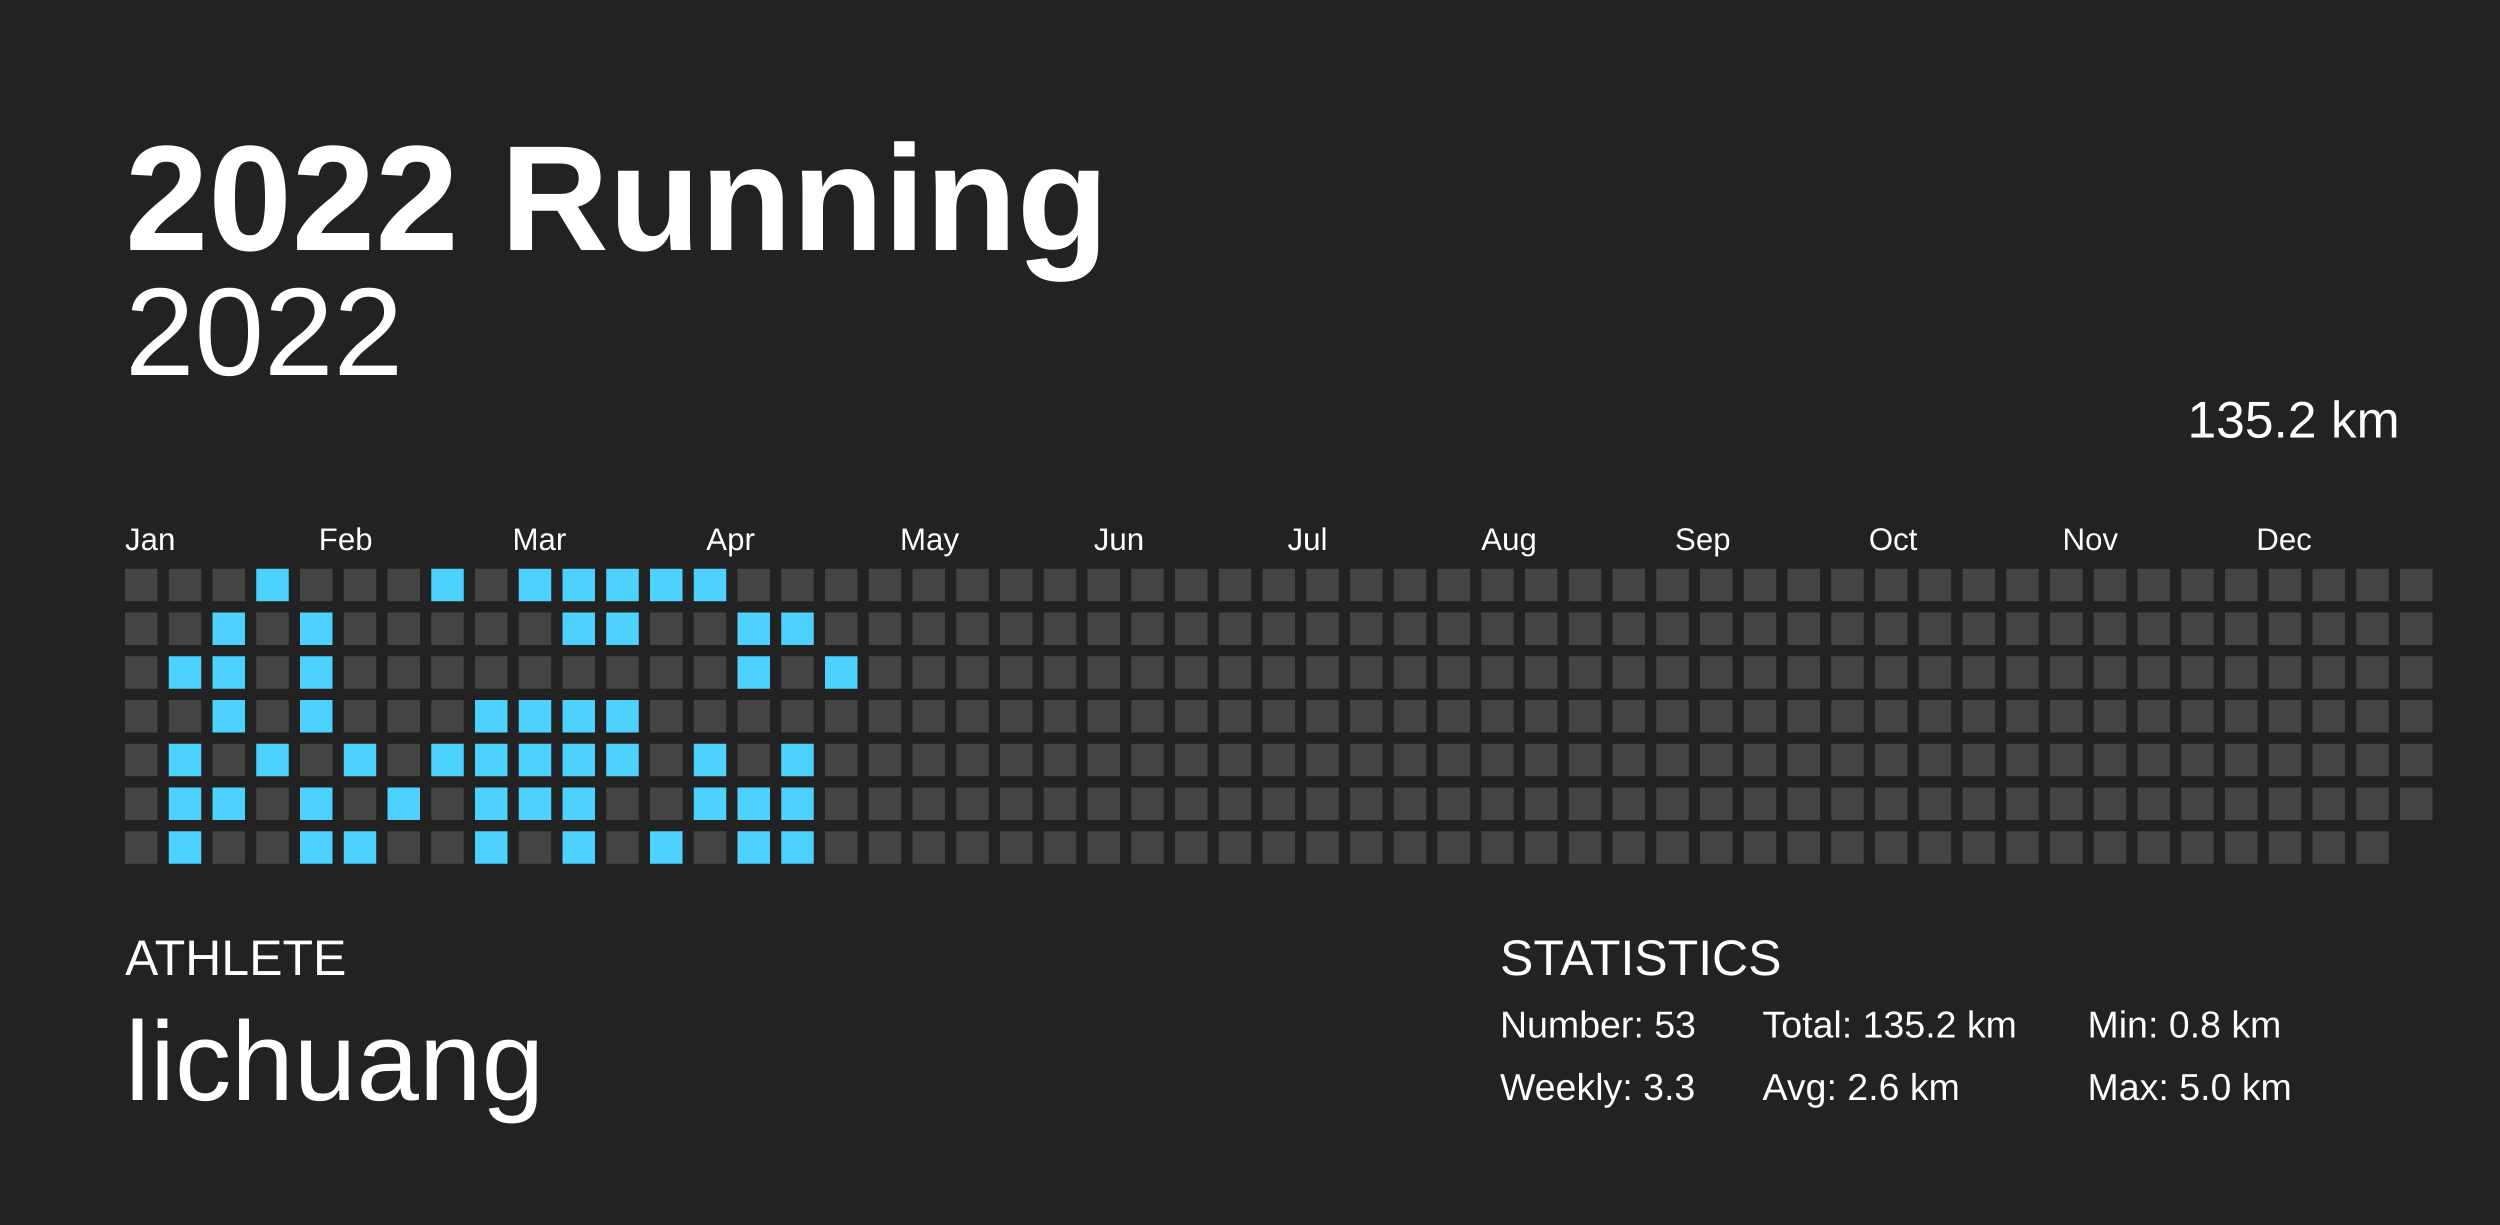
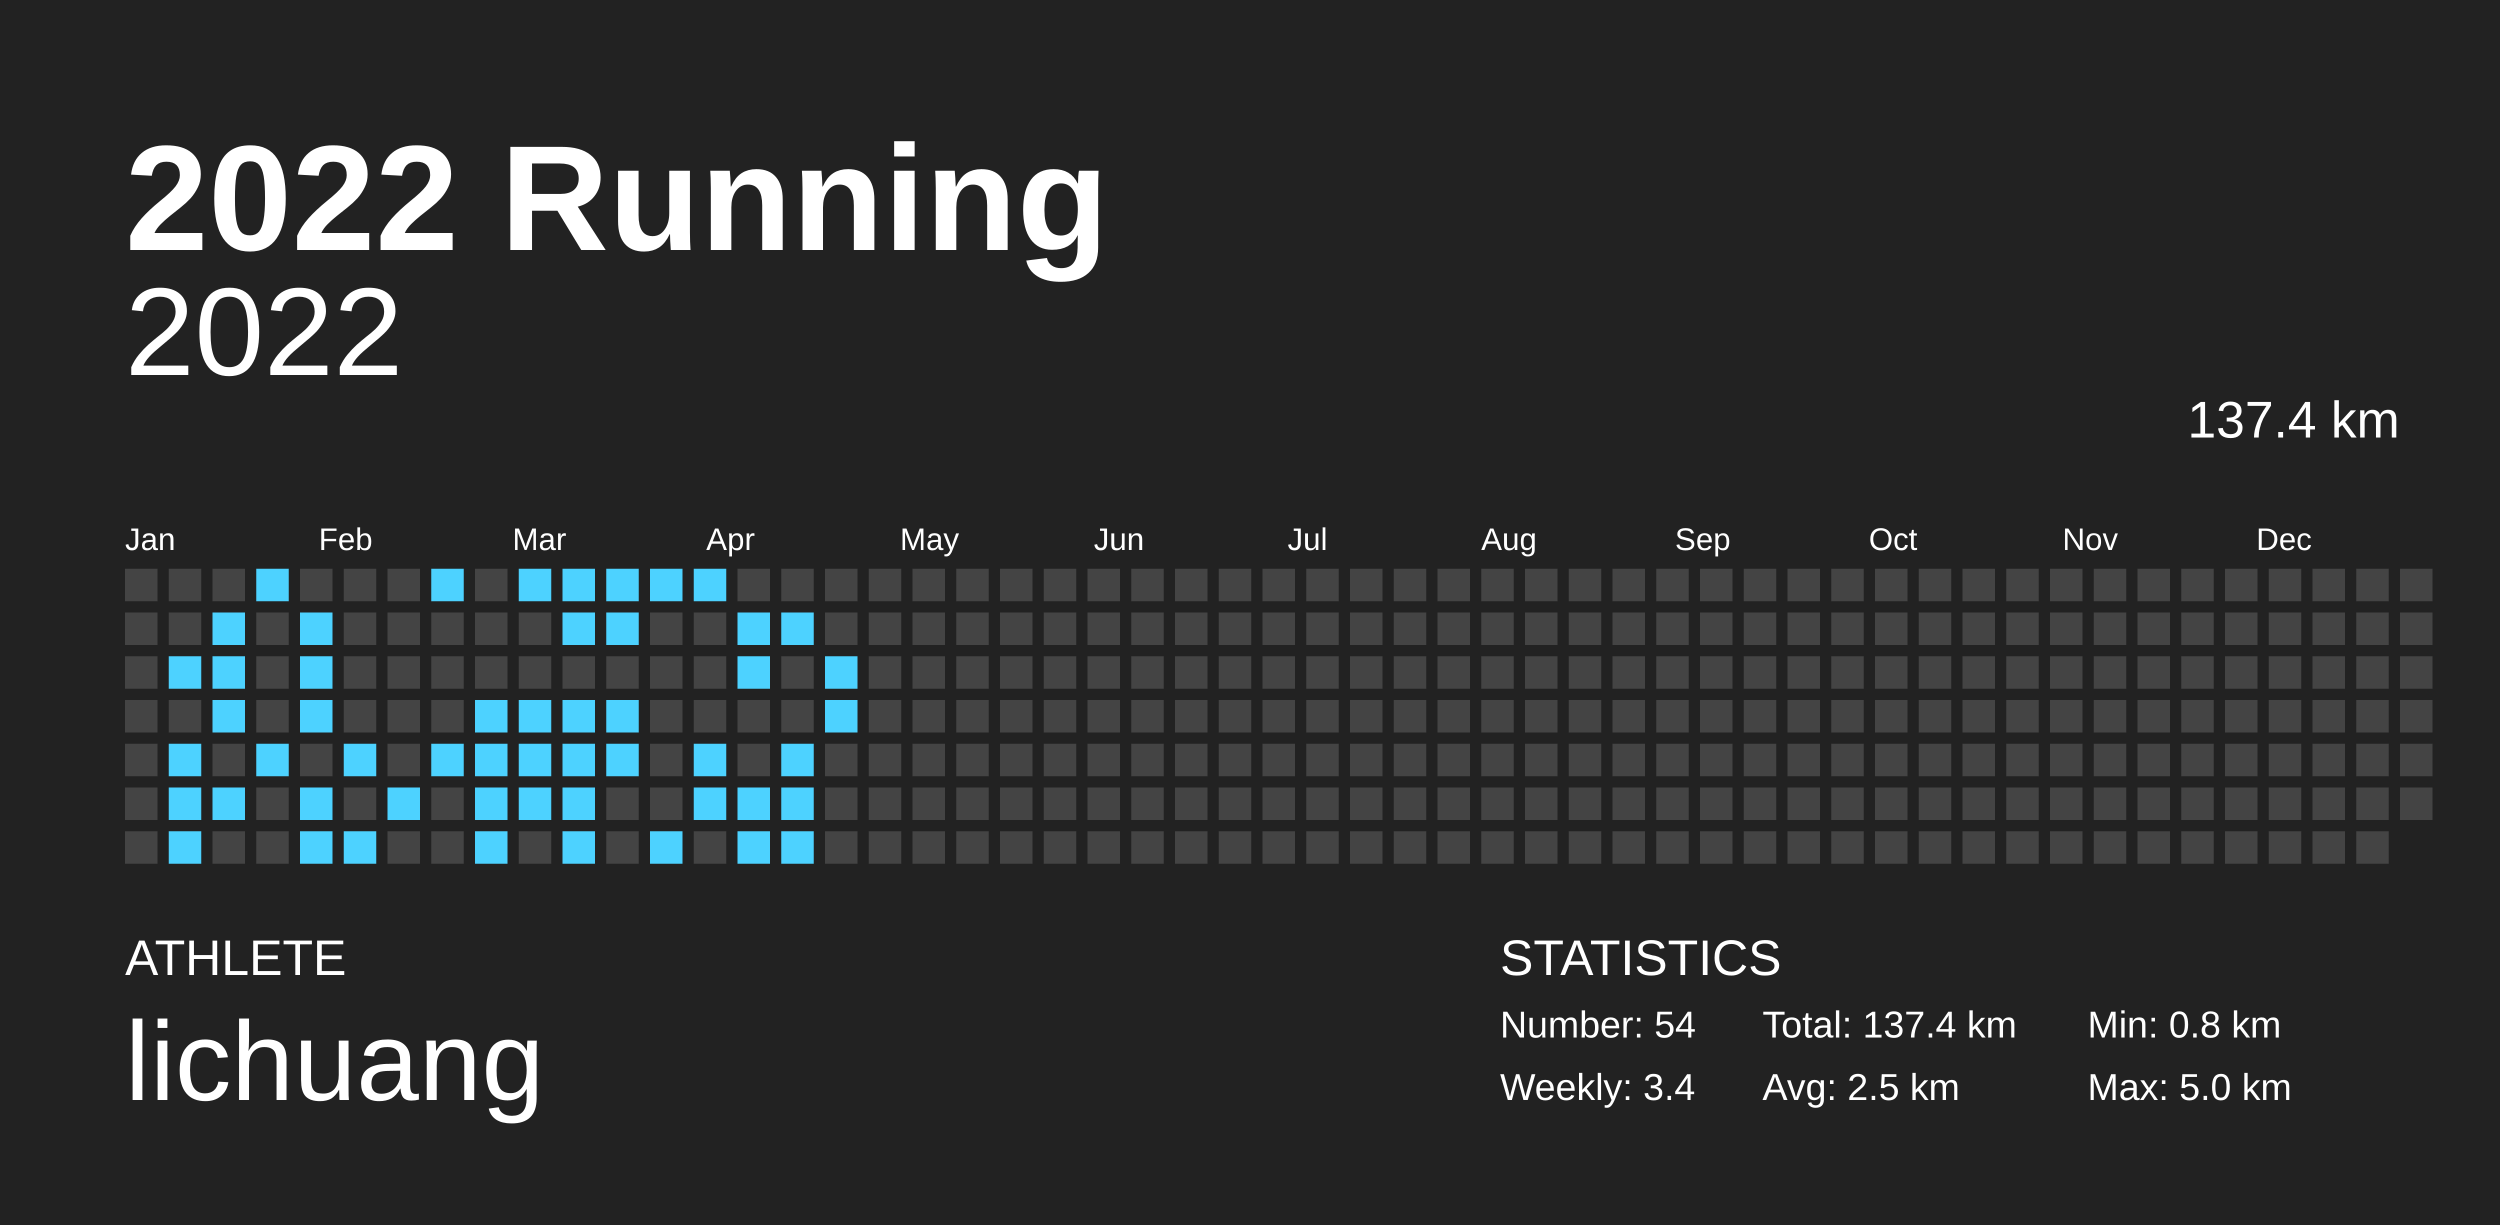
<svg xmlns="http://www.w3.org/2000/svg" baseProfile="full" height="98mm" version="1.1" viewBox="0,0,200,98" width="200mm">
  <defs />
  <rect fill="#222222" height="98" width="200" x="0" y="0" />
  <text fill="#FFFFFF" style="font-size:12px; font-family:Arial; font-weight:bold;" x="10" y="20">2022 Running</text>
  <text fill="#FFFFFF" style="font-size:4px; font-family:Arial" x="10" y="78">ATHLETE</text>
  <text fill="#FFFFFF" style="font-size:9px; font-family:Arial" x="10" y="88">lichuang</text>
  <text fill="#FFFFFF" style="font-size:4px; font-family:Arial" x="120" y="78">STATISTICS</text>
-   <text fill="#FFFFFF" style="font-size:3px; font-family:Arial" x="120" y="83">Number: 53</text>
-   <text fill="#FFFFFF" style="font-size:3px; font-family:Arial" x="120" y="88">Weekly: 3.3</text>
-   <text fill="#FFFFFF" style="font-size:3px; font-family:Arial" x="141" y="83">Total: 135.2 km</text>
-   <text fill="#FFFFFF" style="font-size:3px; font-family:Arial" x="141" y="88">Avg: 2.6 km</text>
+   <text fill="#FFFFFF" style="font-size:3px; font-family:Arial" x="120" y="83">Number: 54</text>
+   <text fill="#FFFFFF" style="font-size:3px; font-family:Arial" x="120" y="88">Weekly: 3.4</text>
+   <text fill="#FFFFFF" style="font-size:3px; font-family:Arial" x="141" y="83">Total: 137.4 km</text>
+   <text fill="#FFFFFF" style="font-size:3px; font-family:Arial" x="141" y="88">Avg: 2.5 km</text>
  <text fill="#FFFFFF" style="font-size:3px; font-family:Arial" x="167" y="83">Min: 0.8 km</text>
  <text fill="#FFFFFF" style="font-size:3px; font-family:Arial" x="167" y="88">Max: 5.0 km</text>
  <text alignment-baseline="hanging" fill="#FFFFFF" style="font-size:10.0px; font-family:Arial;" x="10" y="30">2022</text>
-   <text alignment-baseline="hanging" fill="#FFFFFF" style="font-size:4.125px; font-family:Arial;" x="175" y="35">135.2 km</text>
+   <text alignment-baseline="hanging" fill="#FFFFFF" style="font-size:4.125px; font-family:Arial;" x="175" y="35">137.4 km</text>
  <text fill="#FFFFFF" style="font-size:2.5px; font-family:Arial" x="10.0" y="44">Jan</text>
  <text fill="#FFFFFF" style="font-size:2.5px; font-family:Arial" x="25.5" y="44">Feb</text>
  <text fill="#FFFFFF" style="font-size:2.5px; font-family:Arial" x="41.0" y="44">Mar</text>
  <text fill="#FFFFFF" style="font-size:2.5px; font-family:Arial" x="56.5" y="44">Apr</text>
  <text fill="#FFFFFF" style="font-size:2.5px; font-family:Arial" x="72.0" y="44">May</text>
  <text fill="#FFFFFF" style="font-size:2.5px; font-family:Arial" x="87.5" y="44">Jun</text>
  <text fill="#FFFFFF" style="font-size:2.5px; font-family:Arial" x="103.0" y="44">Jul</text>
  <text fill="#FFFFFF" style="font-size:2.5px; font-family:Arial" x="118.5" y="44">Aug</text>
  <text fill="#FFFFFF" style="font-size:2.5px; font-family:Arial" x="134.0" y="44">Sep</text>
  <text fill="#FFFFFF" style="font-size:2.5px; font-family:Arial" x="149.5" y="44">Oct</text>
  <text fill="#FFFFFF" style="font-size:2.5px; font-family:Arial" x="165.0" y="44">Nov</text>
  <text fill="#FFFFFF" style="font-size:2.5px; font-family:Arial" x="180.5" y="44">Dec</text>
  <rect fill="#444444" height="2.6" width="2.6" x="10.0" y="45.5" />
  <rect fill="#444444" height="2.6" width="2.6" x="10.0" y="49.0" />
  <rect fill="#444444" height="2.6" width="2.6" x="10.0" y="52.5" />
  <rect fill="#444444" height="2.6" width="2.6" x="10.0" y="56.0" />
  <rect fill="#444444" height="2.6" width="2.6" x="10.0" y="59.5" />
  <rect fill="#444444" height="2.6" width="2.6" x="10.0" y="63.0" />
  <rect fill="#444444" height="2.6" width="2.6" x="10.0" y="66.5" />
  <rect fill="#444444" height="2.6" width="2.6" x="13.5" y="45.5" />
  <rect fill="#444444" height="2.6" width="2.6" x="13.5" y="49.0" />
  <rect fill="#4dd2ff" height="2.6" width="2.6" x="13.5" y="52.5" />
  <rect fill="#444444" height="2.6" width="2.6" x="13.5" y="56.0" />
  <rect fill="#4dd2ff" height="2.6" width="2.6" x="13.5" y="59.5" />
  <rect fill="#4dd2ff" height="2.6" width="2.6" x="13.5" y="63.0" />
  <rect fill="#4dd2ff" height="2.6" width="2.6" x="13.5" y="66.5" />
  <rect fill="#444444" height="2.6" width="2.6" x="17.0" y="45.5" />
  <rect fill="#4dd2ff" height="2.6" width="2.6" x="17.0" y="49.0" />
  <rect fill="#4dd2ff" height="2.6" width="2.6" x="17.0" y="52.5" />
  <rect fill="#4dd2ff" height="2.6" width="2.6" x="17.0" y="56.0" />
  <rect fill="#444444" height="2.6" width="2.6" x="17.0" y="59.5" />
  <rect fill="#4dd2ff" height="2.6" width="2.6" x="17.0" y="63.0" />
  <rect fill="#444444" height="2.6" width="2.6" x="17.0" y="66.5" />
  <rect fill="#4dd2ff" height="2.6" width="2.6" x="20.5" y="45.5" />
  <rect fill="#444444" height="2.6" width="2.6" x="20.5" y="49.0" />
  <rect fill="#444444" height="2.6" width="2.6" x="20.5" y="52.5" />
  <rect fill="#444444" height="2.6" width="2.6" x="20.5" y="56.0" />
  <rect fill="#4dd2ff" height="2.6" width="2.6" x="20.5" y="59.5" />
  <rect fill="#444444" height="2.6" width="2.6" x="20.5" y="63.0" />
  <rect fill="#444444" height="2.6" width="2.6" x="20.5" y="66.5" />
  <rect fill="#444444" height="2.6" width="2.6" x="24.0" y="45.5" />
  <rect fill="#4dd2ff" height="2.6" width="2.6" x="24.0" y="49.0" />
  <rect fill="#4dd2ff" height="2.6" width="2.6" x="24.0" y="52.5" />
  <rect fill="#4dd2ff" height="2.6" width="2.6" x="24.0" y="56.0" />
  <rect fill="#444444" height="2.6" width="2.6" x="24.0" y="59.5" />
  <rect fill="#4dd2ff" height="2.6" width="2.6" x="24.0" y="63.0" />
  <rect fill="#4dd2ff" height="2.6" width="2.6" x="24.0" y="66.5" />
  <rect fill="#444444" height="2.6" width="2.6" x="27.5" y="45.5" />
  <rect fill="#444444" height="2.6" width="2.6" x="27.5" y="49.0" />
  <rect fill="#444444" height="2.6" width="2.6" x="27.5" y="52.5" />
  <rect fill="#444444" height="2.6" width="2.6" x="27.5" y="56.0" />
  <rect fill="#4dd2ff" height="2.6" width="2.6" x="27.5" y="59.5" />
  <rect fill="#444444" height="2.6" width="2.6" x="27.5" y="63.0" />
  <rect fill="#4dd2ff" height="2.6" width="2.6" x="27.5" y="66.5" />
  <rect fill="#444444" height="2.6" width="2.6" x="31.0" y="45.5" />
  <rect fill="#444444" height="2.6" width="2.6" x="31.0" y="49.0" />
  <rect fill="#444444" height="2.6" width="2.6" x="31.0" y="52.5" />
  <rect fill="#444444" height="2.6" width="2.6" x="31.0" y="56.0" />
  <rect fill="#444444" height="2.6" width="2.6" x="31.0" y="59.5" />
  <rect fill="#4dd2ff" height="2.6" width="2.6" x="31.0" y="63.0" />
  <rect fill="#444444" height="2.6" width="2.6" x="31.0" y="66.5" />
  <rect fill="#4dd2ff" height="2.6" width="2.6" x="34.5" y="45.5" />
  <rect fill="#444444" height="2.6" width="2.6" x="34.5" y="49.0" />
  <rect fill="#444444" height="2.6" width="2.6" x="34.5" y="52.5" />
  <rect fill="#444444" height="2.6" width="2.6" x="34.5" y="56.0" />
  <rect fill="#4dd2ff" height="2.6" width="2.6" x="34.5" y="59.5" />
  <rect fill="#444444" height="2.6" width="2.6" x="34.5" y="63.0" />
  <rect fill="#444444" height="2.6" width="2.6" x="34.5" y="66.5" />
  <rect fill="#444444" height="2.6" width="2.6" x="38.0" y="45.5" />
  <rect fill="#444444" height="2.6" width="2.6" x="38.0" y="49.0" />
  <rect fill="#444444" height="2.6" width="2.6" x="38.0" y="52.5" />
  <rect fill="#4dd2ff" height="2.6" width="2.6" x="38.0" y="56.0" />
  <rect fill="#4dd2ff" height="2.6" width="2.6" x="38.0" y="59.5" />
  <rect fill="#4dd2ff" height="2.6" width="2.6" x="38.0" y="63.0" />
  <rect fill="#4dd2ff" height="2.6" width="2.6" x="38.0" y="66.5" />
  <rect fill="#4dd2ff" height="2.6" width="2.6" x="41.5" y="45.5" />
  <rect fill="#444444" height="2.6" width="2.6" x="41.5" y="49.0" />
  <rect fill="#444444" height="2.6" width="2.6" x="41.5" y="52.5" />
  <rect fill="#4dd2ff" height="2.6" width="2.6" x="41.5" y="56.0" />
  <rect fill="#4dd2ff" height="2.6" width="2.6" x="41.5" y="59.5" />
  <rect fill="#4dd2ff" height="2.6" width="2.6" x="41.5" y="63.0" />
  <rect fill="#444444" height="2.6" width="2.6" x="41.5" y="66.5" />
  <rect fill="#4dd2ff" height="2.6" width="2.6" x="45.0" y="45.5" />
  <rect fill="#4dd2ff" height="2.6" width="2.6" x="45.0" y="49.0" />
  <rect fill="#444444" height="2.6" width="2.6" x="45.0" y="52.5" />
  <rect fill="#4dd2ff" height="2.6" width="2.6" x="45.0" y="56.0" />
  <rect fill="#4dd2ff" height="2.6" width="2.6" x="45.0" y="59.5" />
  <rect fill="#4dd2ff" height="2.6" width="2.6" x="45.0" y="63.0" />
  <rect fill="#4dd2ff" height="2.6" width="2.6" x="45.0" y="66.5" />
  <rect fill="#4dd2ff" height="2.6" width="2.6" x="48.5" y="45.5" />
  <rect fill="#4dd2ff" height="2.6" width="2.6" x="48.5" y="49.0" />
  <rect fill="#444444" height="2.6" width="2.6" x="48.5" y="52.5" />
  <rect fill="#4dd2ff" height="2.6" width="2.6" x="48.5" y="56.0" />
  <rect fill="#4dd2ff" height="2.6" width="2.6" x="48.5" y="59.5" />
  <rect fill="#444444" height="2.6" width="2.6" x="48.5" y="63.0" />
  <rect fill="#444444" height="2.6" width="2.6" x="48.5" y="66.5" />
  <rect fill="#4dd2ff" height="2.6" width="2.6" x="52.0" y="45.5" />
  <rect fill="#444444" height="2.6" width="2.6" x="52.0" y="49.0" />
  <rect fill="#444444" height="2.6" width="2.6" x="52.0" y="52.5" />
  <rect fill="#444444" height="2.6" width="2.6" x="52.0" y="56.0" />
  <rect fill="#444444" height="2.6" width="2.6" x="52.0" y="59.5" />
  <rect fill="#444444" height="2.6" width="2.6" x="52.0" y="63.0" />
  <rect fill="#4dd2ff" height="2.6" width="2.6" x="52.0" y="66.5" />
  <rect fill="#4dd2ff" height="2.6" width="2.6" x="55.5" y="45.5" />
  <rect fill="#444444" height="2.6" width="2.6" x="55.5" y="49.0" />
  <rect fill="#444444" height="2.6" width="2.6" x="55.5" y="52.5" />
  <rect fill="#444444" height="2.6" width="2.6" x="55.5" y="56.0" />
  <rect fill="#4dd2ff" height="2.6" width="2.6" x="55.5" y="59.5" />
  <rect fill="#4dd2ff" height="2.6" width="2.6" x="55.5" y="63.0" />
  <rect fill="#444444" height="2.6" width="2.6" x="55.5" y="66.5" />
  <rect fill="#444444" height="2.6" width="2.6" x="59.0" y="45.5" />
  <rect fill="#4dd2ff" height="2.6" width="2.6" x="59.0" y="49.0" />
  <rect fill="#4dd2ff" height="2.6" width="2.6" x="59.0" y="52.5" />
  <rect fill="#444444" height="2.6" width="2.6" x="59.0" y="56.0" />
  <rect fill="#444444" height="2.6" width="2.6" x="59.0" y="59.5" />
  <rect fill="#4dd2ff" height="2.6" width="2.6" x="59.0" y="63.0" />
  <rect fill="#4dd2ff" height="2.6" width="2.6" x="59.0" y="66.5" />
  <rect fill="#444444" height="2.6" width="2.6" x="62.5" y="45.5" />
  <rect fill="#4dd2ff" height="2.6" width="2.6" x="62.5" y="49.0" />
  <rect fill="#444444" height="2.6" width="2.6" x="62.5" y="52.5" />
  <rect fill="#444444" height="2.6" width="2.6" x="62.5" y="56.0" />
  <rect fill="#4dd2ff" height="2.6" width="2.6" x="62.5" y="59.5" />
  <rect fill="#4dd2ff" height="2.6" width="2.6" x="62.5" y="63.0" />
  <rect fill="#4dd2ff" height="2.6" width="2.6" x="62.5" y="66.5" />
  <rect fill="#444444" height="2.6" width="2.6" x="66.0" y="45.5" />
  <rect fill="#444444" height="2.6" width="2.6" x="66.0" y="49.0" />
  <rect fill="#4dd2ff" height="2.6" width="2.6" x="66.0" y="52.5" />
-   <rect fill="#444444" height="2.6" width="2.6" x="66.0" y="56.0" />
+   <rect fill="#4dd2ff" height="2.6" width="2.6" x="66.0" y="56.0" />
  <rect fill="#444444" height="2.6" width="2.6" x="66.0" y="59.5" />
  <rect fill="#444444" height="2.6" width="2.6" x="66.0" y="63.0" />
  <rect fill="#444444" height="2.6" width="2.6" x="66.0" y="66.5" />
  <rect fill="#444444" height="2.6" width="2.6" x="69.5" y="45.5" />
  <rect fill="#444444" height="2.6" width="2.6" x="69.5" y="49.0" />
  <rect fill="#444444" height="2.6" width="2.6" x="69.5" y="52.5" />
  <rect fill="#444444" height="2.6" width="2.6" x="69.5" y="56.0" />
  <rect fill="#444444" height="2.6" width="2.6" x="69.5" y="59.5" />
  <rect fill="#444444" height="2.6" width="2.6" x="69.5" y="63.0" />
  <rect fill="#444444" height="2.6" width="2.6" x="69.5" y="66.5" />
  <rect fill="#444444" height="2.6" width="2.6" x="73.0" y="45.5" />
  <rect fill="#444444" height="2.6" width="2.6" x="73.0" y="49.0" />
  <rect fill="#444444" height="2.6" width="2.6" x="73.0" y="52.5" />
  <rect fill="#444444" height="2.6" width="2.6" x="73.0" y="56.0" />
  <rect fill="#444444" height="2.6" width="2.6" x="73.0" y="59.5" />
  <rect fill="#444444" height="2.6" width="2.6" x="73.0" y="63.0" />
  <rect fill="#444444" height="2.6" width="2.6" x="73.0" y="66.5" />
  <rect fill="#444444" height="2.6" width="2.6" x="76.5" y="45.5" />
  <rect fill="#444444" height="2.6" width="2.6" x="76.5" y="49.0" />
  <rect fill="#444444" height="2.6" width="2.6" x="76.5" y="52.5" />
  <rect fill="#444444" height="2.6" width="2.6" x="76.5" y="56.0" />
  <rect fill="#444444" height="2.6" width="2.6" x="76.5" y="59.5" />
  <rect fill="#444444" height="2.6" width="2.6" x="76.5" y="63.0" />
  <rect fill="#444444" height="2.6" width="2.6" x="76.5" y="66.5" />
  <rect fill="#444444" height="2.6" width="2.6" x="80.0" y="45.5" />
  <rect fill="#444444" height="2.6" width="2.6" x="80.0" y="49.0" />
  <rect fill="#444444" height="2.6" width="2.6" x="80.0" y="52.5" />
  <rect fill="#444444" height="2.6" width="2.6" x="80.0" y="56.0" />
  <rect fill="#444444" height="2.6" width="2.6" x="80.0" y="59.5" />
  <rect fill="#444444" height="2.6" width="2.6" x="80.0" y="63.0" />
  <rect fill="#444444" height="2.6" width="2.6" x="80.0" y="66.5" />
  <rect fill="#444444" height="2.6" width="2.6" x="83.5" y="45.5" />
  <rect fill="#444444" height="2.6" width="2.6" x="83.5" y="49.0" />
  <rect fill="#444444" height="2.6" width="2.6" x="83.5" y="52.5" />
  <rect fill="#444444" height="2.6" width="2.6" x="83.5" y="56.0" />
  <rect fill="#444444" height="2.6" width="2.6" x="83.5" y="59.5" />
  <rect fill="#444444" height="2.6" width="2.6" x="83.5" y="63.0" />
  <rect fill="#444444" height="2.6" width="2.6" x="83.5" y="66.5" />
  <rect fill="#444444" height="2.6" width="2.6" x="87.0" y="45.5" />
  <rect fill="#444444" height="2.6" width="2.6" x="87.0" y="49.0" />
  <rect fill="#444444" height="2.6" width="2.6" x="87.0" y="52.5" />
  <rect fill="#444444" height="2.6" width="2.6" x="87.0" y="56.0" />
  <rect fill="#444444" height="2.6" width="2.6" x="87.0" y="59.5" />
  <rect fill="#444444" height="2.6" width="2.6" x="87.0" y="63.0" />
  <rect fill="#444444" height="2.6" width="2.6" x="87.0" y="66.5" />
  <rect fill="#444444" height="2.6" width="2.6" x="90.5" y="45.5" />
  <rect fill="#444444" height="2.6" width="2.6" x="90.5" y="49.0" />
  <rect fill="#444444" height="2.6" width="2.6" x="90.5" y="52.5" />
  <rect fill="#444444" height="2.6" width="2.6" x="90.5" y="56.0" />
  <rect fill="#444444" height="2.6" width="2.6" x="90.5" y="59.5" />
  <rect fill="#444444" height="2.6" width="2.6" x="90.5" y="63.0" />
  <rect fill="#444444" height="2.6" width="2.6" x="90.5" y="66.5" />
  <rect fill="#444444" height="2.6" width="2.6" x="94.0" y="45.5" />
  <rect fill="#444444" height="2.6" width="2.6" x="94.0" y="49.0" />
  <rect fill="#444444" height="2.6" width="2.6" x="94.0" y="52.5" />
  <rect fill="#444444" height="2.6" width="2.6" x="94.0" y="56.0" />
  <rect fill="#444444" height="2.6" width="2.6" x="94.0" y="59.5" />
  <rect fill="#444444" height="2.6" width="2.6" x="94.0" y="63.0" />
  <rect fill="#444444" height="2.6" width="2.6" x="94.0" y="66.5" />
  <rect fill="#444444" height="2.6" width="2.6" x="97.5" y="45.5" />
  <rect fill="#444444" height="2.6" width="2.6" x="97.5" y="49.0" />
  <rect fill="#444444" height="2.6" width="2.6" x="97.5" y="52.5" />
  <rect fill="#444444" height="2.6" width="2.6" x="97.5" y="56.0" />
  <rect fill="#444444" height="2.6" width="2.6" x="97.5" y="59.5" />
  <rect fill="#444444" height="2.6" width="2.6" x="97.5" y="63.0" />
  <rect fill="#444444" height="2.6" width="2.6" x="97.5" y="66.5" />
  <rect fill="#444444" height="2.6" width="2.6" x="101.0" y="45.5" />
  <rect fill="#444444" height="2.6" width="2.6" x="101.0" y="49.0" />
  <rect fill="#444444" height="2.6" width="2.6" x="101.0" y="52.5" />
  <rect fill="#444444" height="2.6" width="2.6" x="101.0" y="56.0" />
  <rect fill="#444444" height="2.6" width="2.6" x="101.0" y="59.5" />
  <rect fill="#444444" height="2.6" width="2.6" x="101.0" y="63.0" />
  <rect fill="#444444" height="2.6" width="2.6" x="101.0" y="66.5" />
  <rect fill="#444444" height="2.6" width="2.6" x="104.5" y="45.5" />
  <rect fill="#444444" height="2.6" width="2.6" x="104.5" y="49.0" />
  <rect fill="#444444" height="2.6" width="2.6" x="104.5" y="52.5" />
  <rect fill="#444444" height="2.6" width="2.6" x="104.5" y="56.0" />
  <rect fill="#444444" height="2.6" width="2.6" x="104.5" y="59.5" />
  <rect fill="#444444" height="2.6" width="2.6" x="104.5" y="63.0" />
  <rect fill="#444444" height="2.6" width="2.6" x="104.5" y="66.5" />
  <rect fill="#444444" height="2.6" width="2.6" x="108.0" y="45.5" />
  <rect fill="#444444" height="2.6" width="2.6" x="108.0" y="49.0" />
  <rect fill="#444444" height="2.6" width="2.6" x="108.0" y="52.5" />
  <rect fill="#444444" height="2.6" width="2.6" x="108.0" y="56.0" />
  <rect fill="#444444" height="2.6" width="2.6" x="108.0" y="59.5" />
  <rect fill="#444444" height="2.6" width="2.6" x="108.0" y="63.0" />
  <rect fill="#444444" height="2.6" width="2.6" x="108.0" y="66.5" />
  <rect fill="#444444" height="2.6" width="2.6" x="111.5" y="45.5" />
  <rect fill="#444444" height="2.6" width="2.6" x="111.5" y="49.0" />
  <rect fill="#444444" height="2.6" width="2.6" x="111.5" y="52.5" />
  <rect fill="#444444" height="2.6" width="2.6" x="111.5" y="56.0" />
  <rect fill="#444444" height="2.6" width="2.6" x="111.5" y="59.5" />
  <rect fill="#444444" height="2.6" width="2.6" x="111.5" y="63.0" />
  <rect fill="#444444" height="2.6" width="2.6" x="111.5" y="66.5" />
  <rect fill="#444444" height="2.6" width="2.6" x="115.0" y="45.5" />
  <rect fill="#444444" height="2.6" width="2.6" x="115.0" y="49.0" />
  <rect fill="#444444" height="2.6" width="2.6" x="115.0" y="52.5" />
  <rect fill="#444444" height="2.6" width="2.6" x="115.0" y="56.0" />
  <rect fill="#444444" height="2.6" width="2.6" x="115.0" y="59.5" />
  <rect fill="#444444" height="2.6" width="2.6" x="115.0" y="63.0" />
  <rect fill="#444444" height="2.6" width="2.6" x="115.0" y="66.5" />
  <rect fill="#444444" height="2.6" width="2.6" x="118.5" y="45.5" />
  <rect fill="#444444" height="2.6" width="2.6" x="118.5" y="49.0" />
  <rect fill="#444444" height="2.6" width="2.6" x="118.5" y="52.5" />
  <rect fill="#444444" height="2.6" width="2.6" x="118.5" y="56.0" />
  <rect fill="#444444" height="2.6" width="2.6" x="118.5" y="59.5" />
  <rect fill="#444444" height="2.6" width="2.6" x="118.5" y="63.0" />
  <rect fill="#444444" height="2.6" width="2.6" x="118.5" y="66.5" />
  <rect fill="#444444" height="2.6" width="2.6" x="122.0" y="45.5" />
  <rect fill="#444444" height="2.6" width="2.6" x="122.0" y="49.0" />
  <rect fill="#444444" height="2.6" width="2.6" x="122.0" y="52.5" />
  <rect fill="#444444" height="2.6" width="2.6" x="122.0" y="56.0" />
  <rect fill="#444444" height="2.6" width="2.6" x="122.0" y="59.5" />
  <rect fill="#444444" height="2.6" width="2.6" x="122.0" y="63.0" />
  <rect fill="#444444" height="2.6" width="2.6" x="122.0" y="66.5" />
  <rect fill="#444444" height="2.6" width="2.6" x="125.5" y="45.5" />
  <rect fill="#444444" height="2.6" width="2.6" x="125.5" y="49.0" />
  <rect fill="#444444" height="2.6" width="2.6" x="125.5" y="52.5" />
  <rect fill="#444444" height="2.6" width="2.6" x="125.5" y="56.0" />
  <rect fill="#444444" height="2.6" width="2.6" x="125.5" y="59.5" />
  <rect fill="#444444" height="2.6" width="2.6" x="125.5" y="63.0" />
  <rect fill="#444444" height="2.6" width="2.6" x="125.5" y="66.5" />
  <rect fill="#444444" height="2.6" width="2.6" x="129.0" y="45.5" />
  <rect fill="#444444" height="2.6" width="2.6" x="129.0" y="49.0" />
  <rect fill="#444444" height="2.6" width="2.6" x="129.0" y="52.5" />
  <rect fill="#444444" height="2.6" width="2.6" x="129.0" y="56.0" />
  <rect fill="#444444" height="2.6" width="2.6" x="129.0" y="59.5" />
  <rect fill="#444444" height="2.6" width="2.6" x="129.0" y="63.0" />
  <rect fill="#444444" height="2.6" width="2.6" x="129.0" y="66.5" />
  <rect fill="#444444" height="2.6" width="2.6" x="132.5" y="45.5" />
  <rect fill="#444444" height="2.6" width="2.6" x="132.5" y="49.0" />
  <rect fill="#444444" height="2.6" width="2.6" x="132.5" y="52.5" />
  <rect fill="#444444" height="2.6" width="2.6" x="132.5" y="56.0" />
  <rect fill="#444444" height="2.6" width="2.6" x="132.5" y="59.5" />
  <rect fill="#444444" height="2.6" width="2.6" x="132.5" y="63.0" />
  <rect fill="#444444" height="2.6" width="2.6" x="132.5" y="66.5" />
  <rect fill="#444444" height="2.6" width="2.6" x="136.0" y="45.5" />
  <rect fill="#444444" height="2.6" width="2.6" x="136.0" y="49.0" />
  <rect fill="#444444" height="2.6" width="2.6" x="136.0" y="52.5" />
  <rect fill="#444444" height="2.6" width="2.6" x="136.0" y="56.0" />
  <rect fill="#444444" height="2.6" width="2.6" x="136.0" y="59.5" />
  <rect fill="#444444" height="2.6" width="2.6" x="136.0" y="63.0" />
  <rect fill="#444444" height="2.6" width="2.6" x="136.0" y="66.5" />
  <rect fill="#444444" height="2.6" width="2.6" x="139.5" y="45.5" />
  <rect fill="#444444" height="2.6" width="2.6" x="139.5" y="49.0" />
  <rect fill="#444444" height="2.6" width="2.6" x="139.5" y="52.5" />
  <rect fill="#444444" height="2.6" width="2.6" x="139.5" y="56.0" />
  <rect fill="#444444" height="2.6" width="2.6" x="139.5" y="59.5" />
  <rect fill="#444444" height="2.6" width="2.6" x="139.5" y="63.0" />
  <rect fill="#444444" height="2.6" width="2.6" x="139.5" y="66.5" />
  <rect fill="#444444" height="2.6" width="2.6" x="143.0" y="45.5" />
  <rect fill="#444444" height="2.6" width="2.6" x="143.0" y="49.0" />
  <rect fill="#444444" height="2.6" width="2.6" x="143.0" y="52.5" />
  <rect fill="#444444" height="2.6" width="2.6" x="143.0" y="56.0" />
  <rect fill="#444444" height="2.6" width="2.6" x="143.0" y="59.5" />
  <rect fill="#444444" height="2.6" width="2.6" x="143.0" y="63.0" />
  <rect fill="#444444" height="2.6" width="2.6" x="143.0" y="66.5" />
  <rect fill="#444444" height="2.6" width="2.6" x="146.5" y="45.5" />
  <rect fill="#444444" height="2.6" width="2.6" x="146.5" y="49.0" />
  <rect fill="#444444" height="2.6" width="2.6" x="146.5" y="52.5" />
  <rect fill="#444444" height="2.6" width="2.6" x="146.5" y="56.0" />
  <rect fill="#444444" height="2.6" width="2.6" x="146.5" y="59.5" />
  <rect fill="#444444" height="2.6" width="2.6" x="146.5" y="63.0" />
  <rect fill="#444444" height="2.6" width="2.6" x="146.5" y="66.5" />
  <rect fill="#444444" height="2.6" width="2.6" x="150.0" y="45.5" />
  <rect fill="#444444" height="2.6" width="2.6" x="150.0" y="49.0" />
  <rect fill="#444444" height="2.6" width="2.6" x="150.0" y="52.5" />
  <rect fill="#444444" height="2.6" width="2.6" x="150.0" y="56.0" />
  <rect fill="#444444" height="2.6" width="2.6" x="150.0" y="59.5" />
  <rect fill="#444444" height="2.6" width="2.6" x="150.0" y="63.0" />
  <rect fill="#444444" height="2.6" width="2.6" x="150.0" y="66.5" />
  <rect fill="#444444" height="2.6" width="2.6" x="153.5" y="45.5" />
  <rect fill="#444444" height="2.6" width="2.6" x="153.5" y="49.0" />
  <rect fill="#444444" height="2.6" width="2.6" x="153.5" y="52.5" />
  <rect fill="#444444" height="2.6" width="2.6" x="153.5" y="56.0" />
  <rect fill="#444444" height="2.6" width="2.6" x="153.5" y="59.5" />
  <rect fill="#444444" height="2.6" width="2.6" x="153.5" y="63.0" />
  <rect fill="#444444" height="2.6" width="2.6" x="153.5" y="66.5" />
  <rect fill="#444444" height="2.6" width="2.6" x="157.0" y="45.5" />
  <rect fill="#444444" height="2.6" width="2.6" x="157.0" y="49.0" />
  <rect fill="#444444" height="2.6" width="2.6" x="157.0" y="52.5" />
  <rect fill="#444444" height="2.6" width="2.6" x="157.0" y="56.0" />
  <rect fill="#444444" height="2.6" width="2.6" x="157.0" y="59.5" />
  <rect fill="#444444" height="2.6" width="2.6" x="157.0" y="63.0" />
  <rect fill="#444444" height="2.6" width="2.6" x="157.0" y="66.5" />
  <rect fill="#444444" height="2.6" width="2.6" x="160.5" y="45.5" />
  <rect fill="#444444" height="2.6" width="2.6" x="160.5" y="49.0" />
  <rect fill="#444444" height="2.6" width="2.6" x="160.5" y="52.5" />
  <rect fill="#444444" height="2.6" width="2.6" x="160.5" y="56.0" />
  <rect fill="#444444" height="2.6" width="2.6" x="160.5" y="59.5" />
  <rect fill="#444444" height="2.6" width="2.6" x="160.5" y="63.0" />
  <rect fill="#444444" height="2.6" width="2.6" x="160.5" y="66.5" />
  <rect fill="#444444" height="2.6" width="2.6" x="164.0" y="45.5" />
  <rect fill="#444444" height="2.6" width="2.6" x="164.0" y="49.0" />
  <rect fill="#444444" height="2.6" width="2.6" x="164.0" y="52.5" />
  <rect fill="#444444" height="2.6" width="2.6" x="164.0" y="56.0" />
  <rect fill="#444444" height="2.6" width="2.6" x="164.0" y="59.5" />
  <rect fill="#444444" height="2.6" width="2.6" x="164.0" y="63.0" />
  <rect fill="#444444" height="2.6" width="2.6" x="164.0" y="66.5" />
  <rect fill="#444444" height="2.6" width="2.6" x="167.5" y="45.5" />
  <rect fill="#444444" height="2.6" width="2.6" x="167.5" y="49.0" />
  <rect fill="#444444" height="2.6" width="2.6" x="167.5" y="52.5" />
  <rect fill="#444444" height="2.6" width="2.6" x="167.5" y="56.0" />
  <rect fill="#444444" height="2.6" width="2.6" x="167.5" y="59.5" />
  <rect fill="#444444" height="2.6" width="2.6" x="167.5" y="63.0" />
  <rect fill="#444444" height="2.6" width="2.6" x="167.5" y="66.5" />
  <rect fill="#444444" height="2.6" width="2.6" x="171.0" y="45.5" />
  <rect fill="#444444" height="2.6" width="2.6" x="171.0" y="49.0" />
  <rect fill="#444444" height="2.6" width="2.6" x="171.0" y="52.5" />
  <rect fill="#444444" height="2.6" width="2.6" x="171.0" y="56.0" />
  <rect fill="#444444" height="2.6" width="2.6" x="171.0" y="59.5" />
  <rect fill="#444444" height="2.6" width="2.6" x="171.0" y="63.0" />
  <rect fill="#444444" height="2.6" width="2.6" x="171.0" y="66.5" />
  <rect fill="#444444" height="2.6" width="2.6" x="174.5" y="45.5" />
  <rect fill="#444444" height="2.6" width="2.6" x="174.5" y="49.0" />
  <rect fill="#444444" height="2.6" width="2.6" x="174.5" y="52.5" />
  <rect fill="#444444" height="2.6" width="2.6" x="174.5" y="56.0" />
  <rect fill="#444444" height="2.6" width="2.6" x="174.5" y="59.5" />
  <rect fill="#444444" height="2.6" width="2.6" x="174.5" y="63.0" />
  <rect fill="#444444" height="2.6" width="2.6" x="174.5" y="66.5" />
  <rect fill="#444444" height="2.6" width="2.6" x="178.0" y="45.5" />
  <rect fill="#444444" height="2.6" width="2.6" x="178.0" y="49.0" />
  <rect fill="#444444" height="2.6" width="2.6" x="178.0" y="52.5" />
  <rect fill="#444444" height="2.6" width="2.6" x="178.0" y="56.0" />
  <rect fill="#444444" height="2.6" width="2.6" x="178.0" y="59.5" />
  <rect fill="#444444" height="2.6" width="2.6" x="178.0" y="63.0" />
  <rect fill="#444444" height="2.6" width="2.6" x="178.0" y="66.5" />
  <rect fill="#444444" height="2.6" width="2.6" x="181.5" y="45.5" />
  <rect fill="#444444" height="2.6" width="2.6" x="181.5" y="49.0" />
  <rect fill="#444444" height="2.6" width="2.6" x="181.5" y="52.5" />
  <rect fill="#444444" height="2.6" width="2.6" x="181.5" y="56.0" />
  <rect fill="#444444" height="2.6" width="2.6" x="181.5" y="59.5" />
  <rect fill="#444444" height="2.6" width="2.6" x="181.5" y="63.0" />
  <rect fill="#444444" height="2.6" width="2.6" x="181.5" y="66.5" />
  <rect fill="#444444" height="2.6" width="2.6" x="185.0" y="45.5" />
  <rect fill="#444444" height="2.6" width="2.6" x="185.0" y="49.0" />
  <rect fill="#444444" height="2.6" width="2.6" x="185.0" y="52.5" />
  <rect fill="#444444" height="2.6" width="2.6" x="185.0" y="56.0" />
  <rect fill="#444444" height="2.6" width="2.6" x="185.0" y="59.5" />
  <rect fill="#444444" height="2.6" width="2.6" x="185.0" y="63.0" />
  <rect fill="#444444" height="2.6" width="2.6" x="185.0" y="66.5" />
  <rect fill="#444444" height="2.6" width="2.6" x="188.5" y="45.5" />
  <rect fill="#444444" height="2.6" width="2.6" x="188.5" y="49.0" />
  <rect fill="#444444" height="2.6" width="2.6" x="188.5" y="52.5" />
  <rect fill="#444444" height="2.6" width="2.6" x="188.5" y="56.0" />
  <rect fill="#444444" height="2.6" width="2.6" x="188.5" y="59.5" />
  <rect fill="#444444" height="2.6" width="2.6" x="188.5" y="63.0" />
  <rect fill="#444444" height="2.6" width="2.6" x="188.5" y="66.5" />
  <rect fill="#444444" height="2.6" width="2.6" x="192.0" y="45.5" />
  <rect fill="#444444" height="2.6" width="2.6" x="192.0" y="49.0" />
  <rect fill="#444444" height="2.6" width="2.6" x="192.0" y="52.5" />
  <rect fill="#444444" height="2.6" width="2.6" x="192.0" y="56.0" />
  <rect fill="#444444" height="2.6" width="2.6" x="192.0" y="59.5" />
  <rect fill="#444444" height="2.6" width="2.6" x="192.0" y="63.0" />
</svg>
